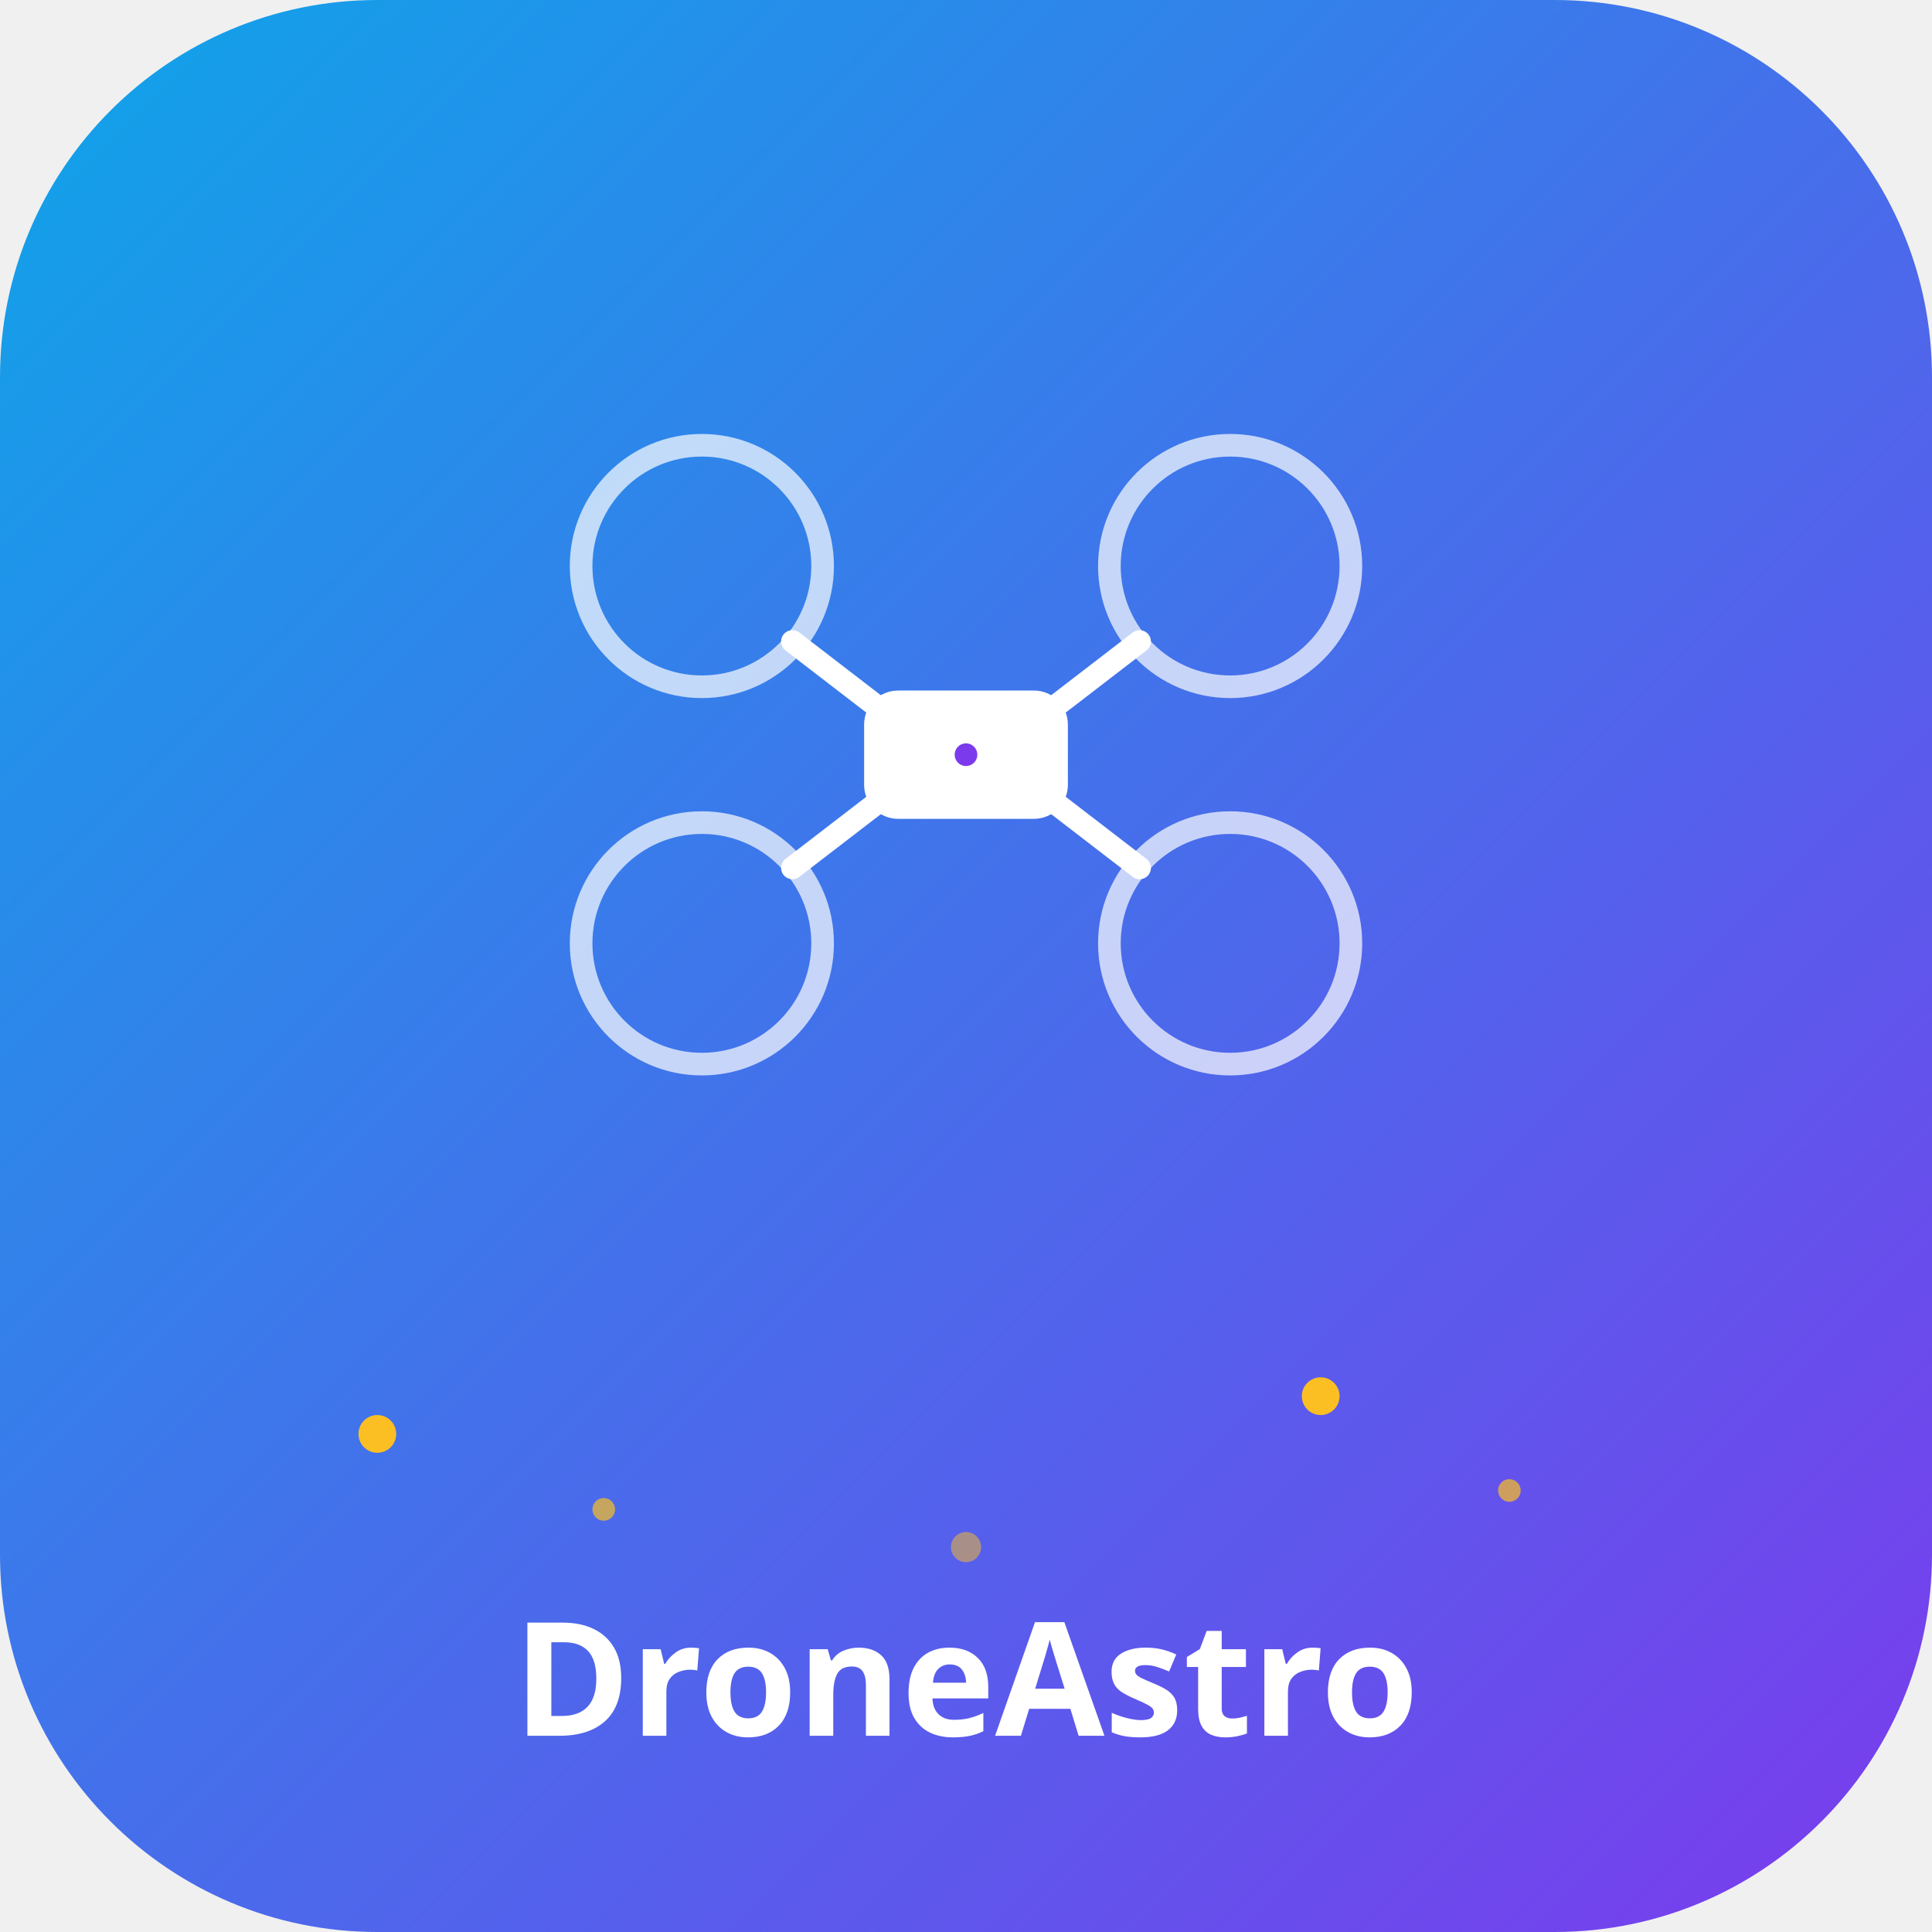
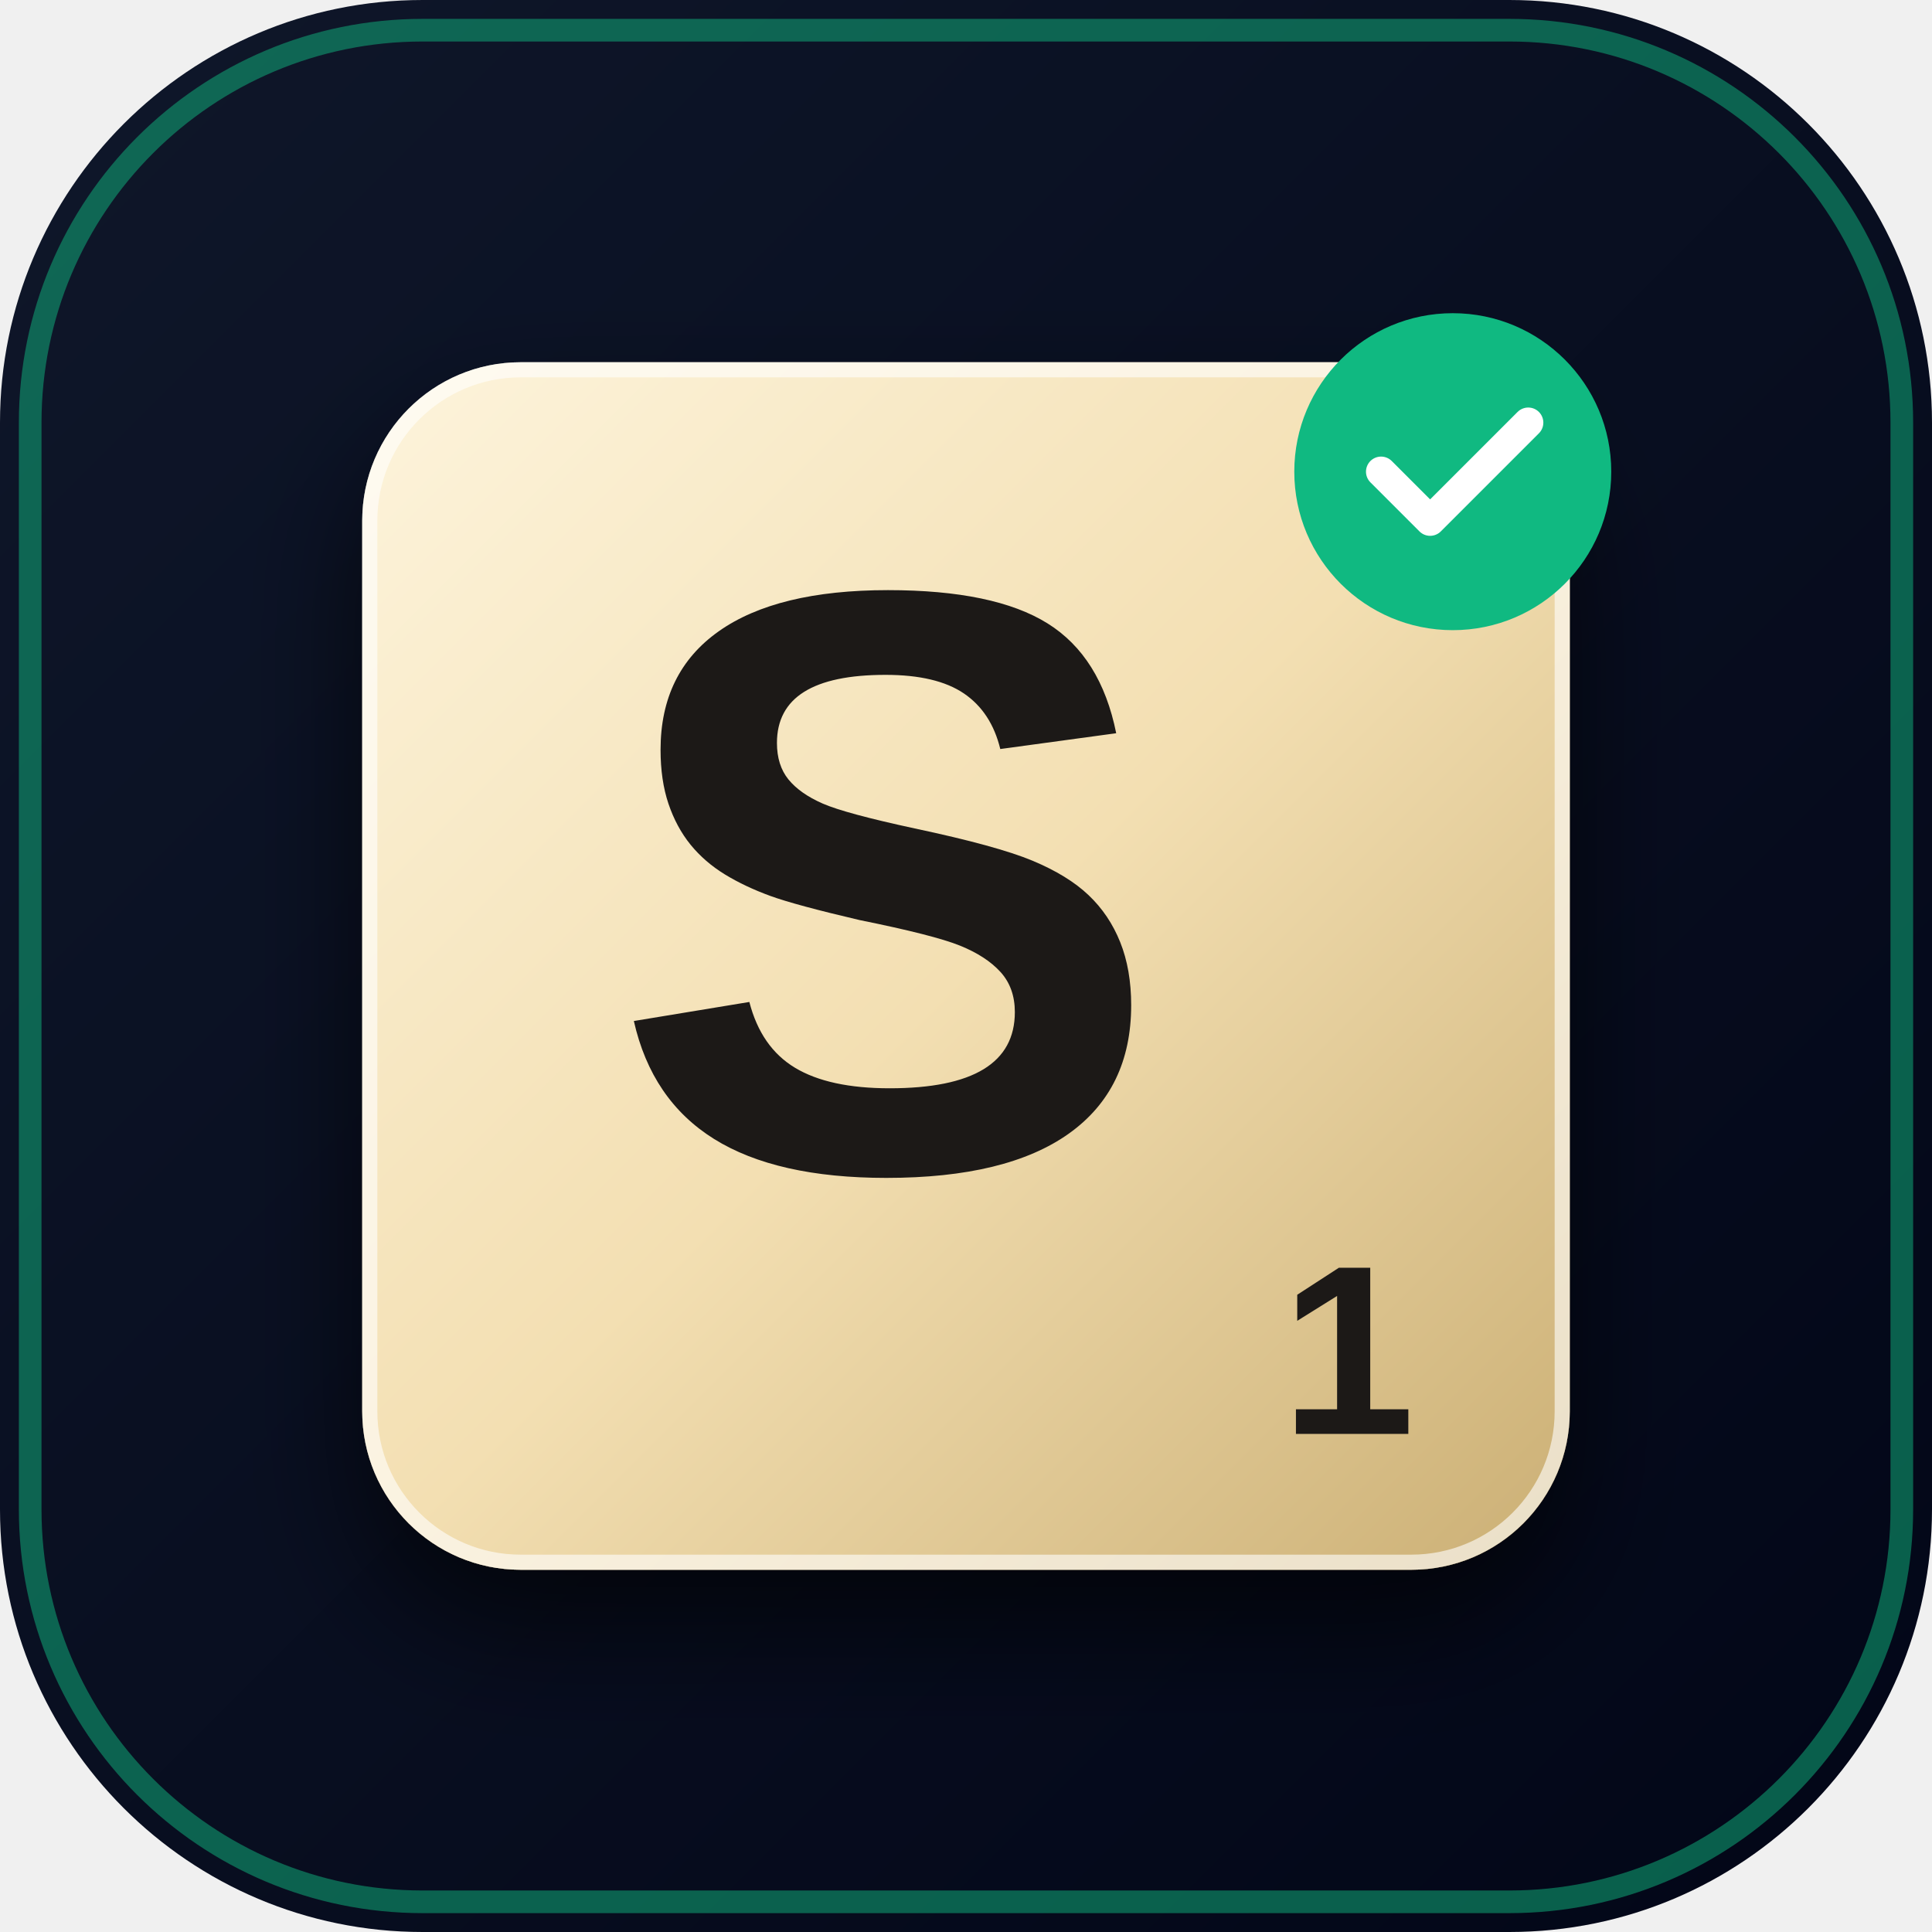
<svg xmlns="http://www.w3.org/2000/svg" viewBox="0 0 512 512" width="512" height="512">
  <defs>
-     <linearGradient id="bg" x1="0%" y1="0%" x2="100%" y2="100%">
-       <stop offset="0%" style="stop-color:#0ea5e9" />
-       <stop offset="100%" style="stop-color:#7c3aed" />
+     <linearGradient id="bgGrad" x1="0%" y1="0%" x2="100%" y2="100%">
+       <stop offset="0%" stop-color="#0f172a" />
+       <stop offset="100%" stop-color="#020617" />
    </linearGradient>
+     <linearGradient id="tileGrad" x1="0%" y1="0%" x2="100%" y2="100%">
+       <stop offset="0%" stop-color="#fdf4dc" />
+       <stop offset="50%" stop-color="#f3dfb2" />
+       <stop offset="100%" stop-color="#cbaf74" />
+     </linearGradient>
+     <filter id="tileShadow" x="-20%" y="-20%" width="140%" height="140%">
+       <feDropShadow dx="0" dy="16" stdDeviation="16" flood-color="#000000" flood-opacity="0.65" />
+     </filter>
  </defs>
-   <rect width="512" height="512" rx="100" fill="url(#bg)" />
-   <g transform="translate(256,200)" fill="none" stroke="#fff" stroke-width="6" stroke-linecap="round">
-     <circle cx="-70" cy="-50" r="32" opacity="0.7" />
-     <circle cx="70" cy="-50" r="32" opacity="0.7" />
-     <circle cx="-70" cy="50" r="32" opacity="0.7" />
-     <circle cx="70" cy="50" r="32" opacity="0.7" />
-     <line x1="-46" y1="-30" x2="-20" y2="-10" />
-     <line x1="46" y1="-30" x2="20" y2="-10" />
-     <line x1="-46" y1="30" x2="-20" y2="10" />
-     <line x1="46" y1="30" x2="20" y2="10" />
-     <rect x="-24" y="-14" width="48" height="28" rx="6" fill="#fff" />
-     <circle cx="0" cy="0" r="6" fill="#7c3aed" />
-   </g>
-   <circle cx="100" cy="380" r="5" fill="#fbbf24" />
-   <circle cx="160" cy="400" r="3" fill="#fbbf24" opacity="0.7" />
-   <circle cx="350" cy="370" r="5" fill="#fbbf24" />
-   <circle cx="400" cy="395" r="3" fill="#fbbf24" opacity="0.7" />
-   <circle cx="256" cy="410" r="4" fill="#fbbf24" opacity="0.5" />
-   <text x="256" y="460" text-anchor="middle" font-family="system-ui,sans-serif" font-size="42" font-weight="700" fill="#fff">DroneAstro</text>
+   <rect width="512" height="512" rx="112" fill="url(#bgGrad)" />
+   <rect x="8" y="8" width="496" height="496" rx="104" fill="none" stroke="#10b981" stroke-width="6" stroke-opacity="0.5" />
+   <rect x="96" y="96" width="320" height="320" rx="42" fill="url(#tileGrad)" filter="url(#tileShadow)" />
+   <rect x="98" y="98" width="316" height="316" rx="40" fill="none" stroke="#ffffff" stroke-width="4" stroke-opacity="0.6" />
+   <text x="235" y="310" font-family="Arial, Helvetica, sans-serif" font-weight="900" font-size="220" fill="#1c1917" text-anchor="middle">S</text>
+   <text x="375" y="380" font-family="Arial, Helvetica, sans-serif" font-weight="900" font-size="64" fill="#1c1917" text-anchor="end">1</text>
+   <circle cx="385" cy="125" r="42" fill="#10b981" />
+   <path d="M366 125l13 13 26-26" fill="none" stroke="#ffffff" stroke-width="8" stroke-linecap="round" stroke-linejoin="round" />
</svg>
